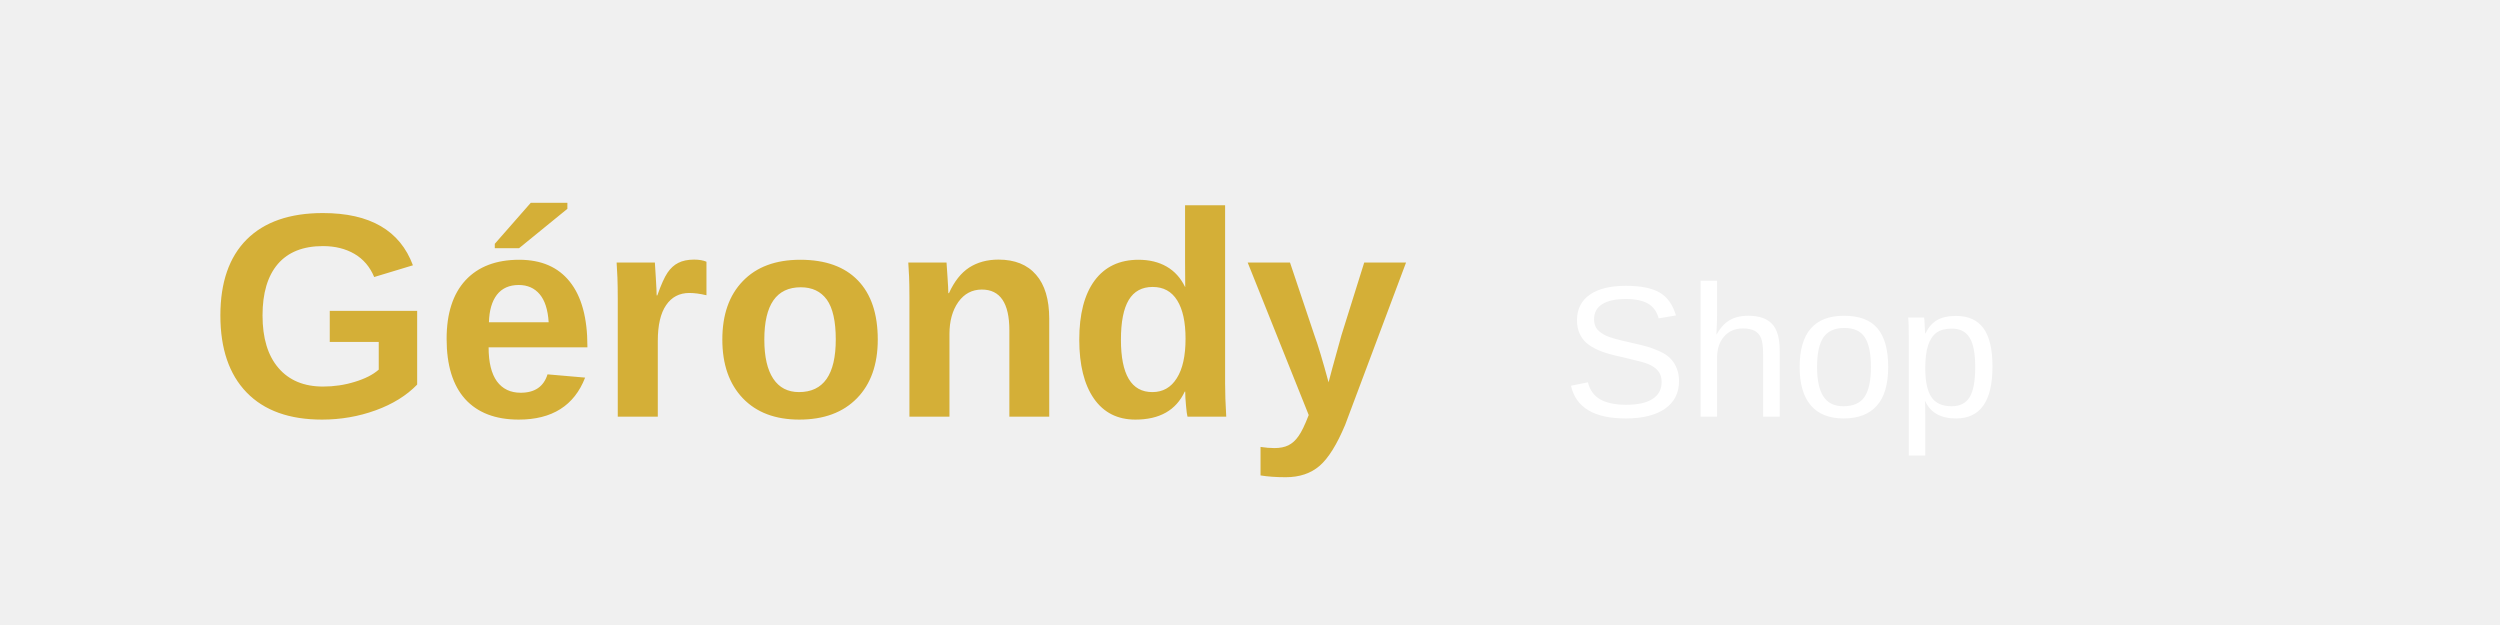
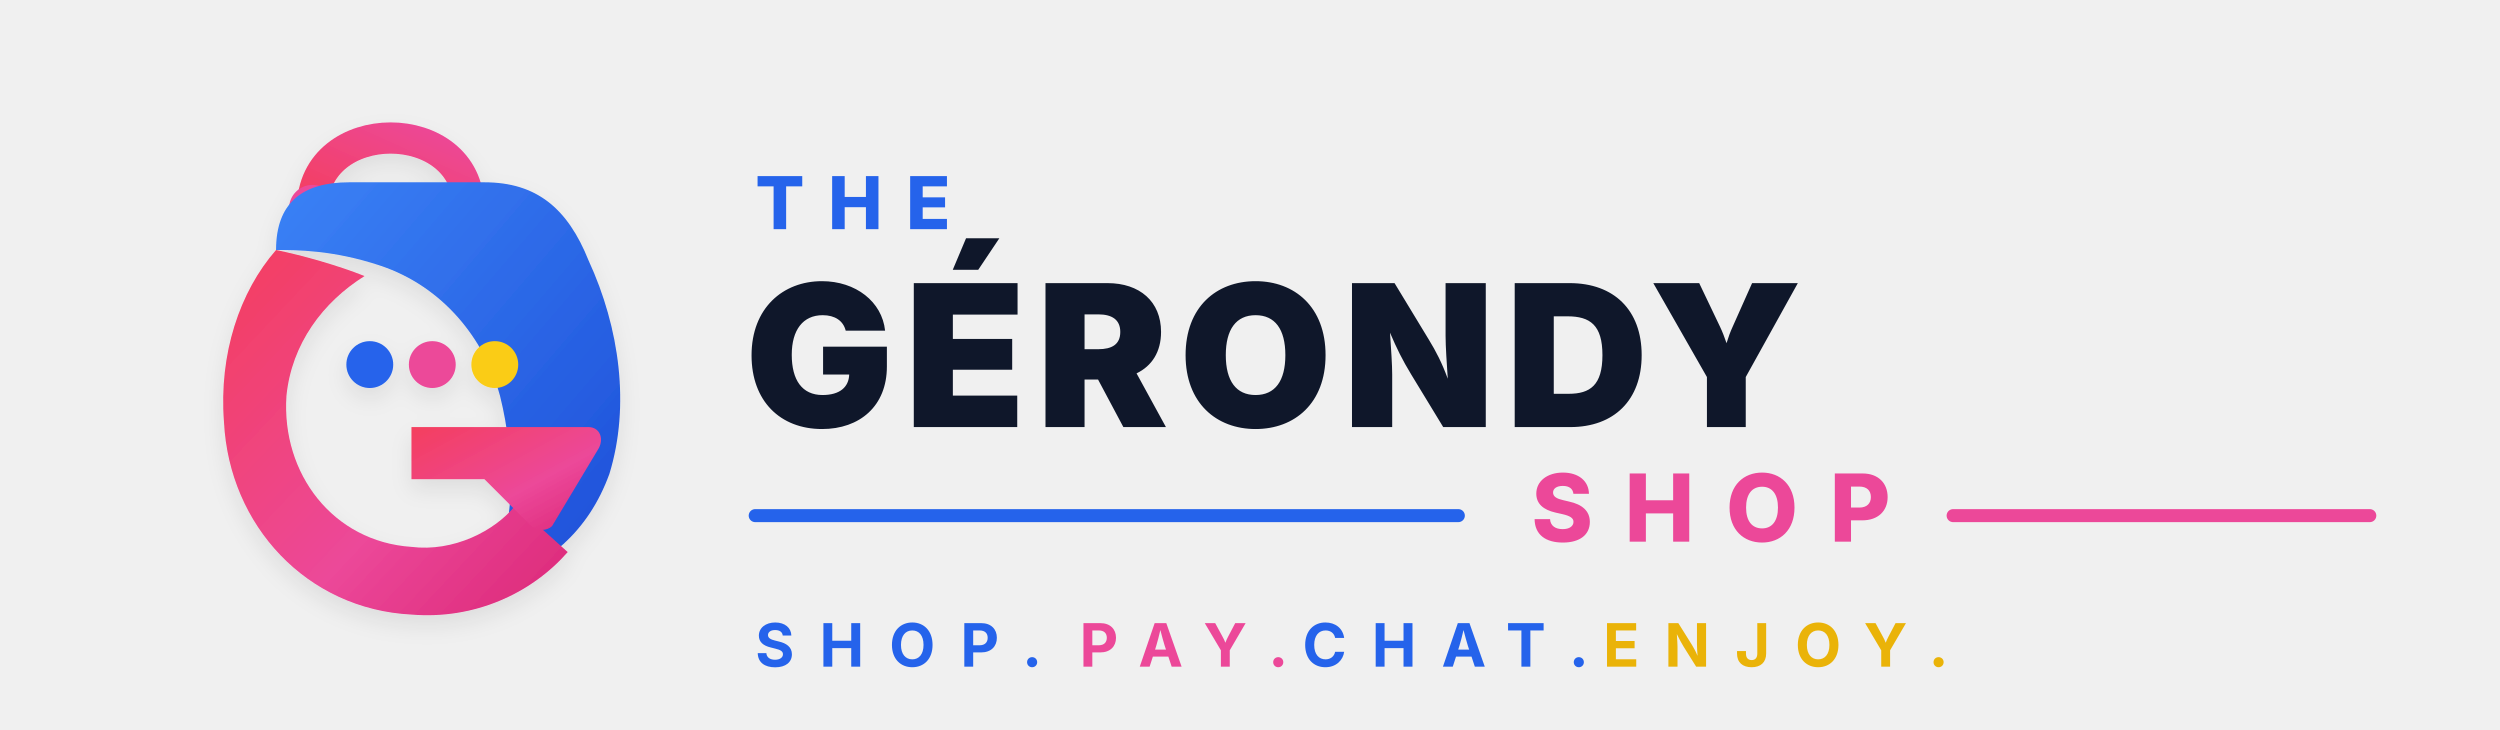
- <svg xmlns="http://www.w3.org/2000/svg" viewBox="0 0 240 60">
-   <rect width="240" height="60" rx="8" fill="none" />
-   <text x="20" y="40" font-family="Segoe UI, Arial" font-size="28" fill="#D4AF37" font-weight="700">Gérondy</text>
-   <text x="150" y="40" font-family="Segoe UI, Arial" font-size="18" fill="#fff">Shop</text>
+ <svg xmlns="http://www.w3.org/2000/svg" viewBox="0 0 480 140" width="100%" height="100%">
+   <defs>
+     <linearGradient id="blueBagGrad" x1="0%" y1="0%" x2="100%" y2="100%">
+       <stop offset="0%" stop-color="#3B82F6" />
+       <stop offset="100%" stop-color="#1D4ED8" />
+     </linearGradient>
+     <linearGradient id="pinkSwooshGrad" x1="0%" y1="0%" x2="100%" y2="100%">
+       <stop offset="0%" stop-color="#F43F5E" />
+       <stop offset="60%" stop-color="#EC4899" />
+       <stop offset="100%" stop-color="#DB2777" />
+     </linearGradient>
+     <linearGradient id="pinkHandleGrad" x1="0%" y1="100%" x2="100%" y2="0%">
+       <stop offset="0%" stop-color="#F43F5E" />
+       <stop offset="100%" stop-color="#EC4899" />
+     </linearGradient>
+     <filter id="softShadow" x="-10%" y="-10%" width="125%" height="125%">
+       <feDropShadow dx="0" dy="2" stdDeviation="2" flood-color="#0f172a" flood-opacity="0.08" />
+     </filter>
+   </defs>
+   <g transform="translate(15, 8)" filter="url(#softShadow)">
+     <path d="M 45 32 C 45 14 75 14 75 32" fill="none" stroke="url(#pinkHandleGrad)" stroke-width="6" stroke-linecap="round" />
+     <circle cx="45" cy="32" r="3.5" fill="#FFFFFF" stroke="#EC4899" stroke-width="2" />
+     <circle cx="75" cy="32" r="3.5" fill="#FFFFFF" stroke="#EC4899" stroke-width="2" />
+     <path d="M 38 40 C 38 31 43 27 52 27 L 78 27 C 88 27 94 32 98 42 C 104 55 106 70 102 83 C 98 94 90 101 79 104 C 84 94 84 80 81 68 C 78 57 70 47 58 43 C 49 40 42 40 38 40 Z" fill="url(#blueBagGrad)" />
+     <path d="M 38 40 C 31 48 27 60 28 73 C 29 93 44 109 64 110 C 76 111 87 106 94 98 L 84 89 C 80 94 72 98 64 97 C 49 96 39 83 40 68 C 41 58 47 50 55 45 C 50 43 43 41 38 40 Z" fill="url(#pinkSwooshGrad)" />
+     <path d="M 64 74 L 98 74 C 100 74 101 76 100 78 L 91 93 C 90 94 88 94 87 93 L 78 84 L 64 84 Z" fill="url(#pinkSwooshGrad)" />
+     <circle cx="56" cy="62" r="4.5" fill="#2563EB" />
+     <circle cx="68" cy="62" r="4.5" fill="#EC4899" />
+     <circle cx="80" cy="62" r="4.5" fill="#FACC15" />
+   </g>
+   <text x="145" y="44" font-family="'Inter', system-ui, -apple-system, sans-serif" font-size="14" font-weight="800" fill="#2563EB" letter-spacing="4.5">THE</text>
+   <text x="143" y="82" font-family="'Inter', system-ui, -apple-system, sans-serif" font-size="38" font-weight="900" fill="#0F172A" letter-spacing="2">GÉRONDY</text>
+   <line x1="145" y1="99" x2="280" y2="99" stroke="#2563EB" stroke-width="2.5" stroke-linecap="round" />
+   <text x="294" y="104" font-family="'Inter', system-ui, -apple-system, sans-serif" font-size="18" font-weight="800" fill="#EC4899" letter-spacing="6">SHOP</text>
+   <line x1="375" y1="99" x2="455" y2="99" stroke="#EC4899" stroke-width="2.5" stroke-linecap="round" />
+   <text x="145" y="128" font-family="'Inter', system-ui, -apple-system, sans-serif" font-size="11.5" font-weight="700" fill="#2563EB" letter-spacing="4.8">SHOP. <tspan fill="#EC4899">PAY.</tspan>
+     <tspan fill="#2563EB">CHAT.</tspan>
+     <tspan fill="#EAB308">ENJOY.</tspan>
+   </text>
</svg>
